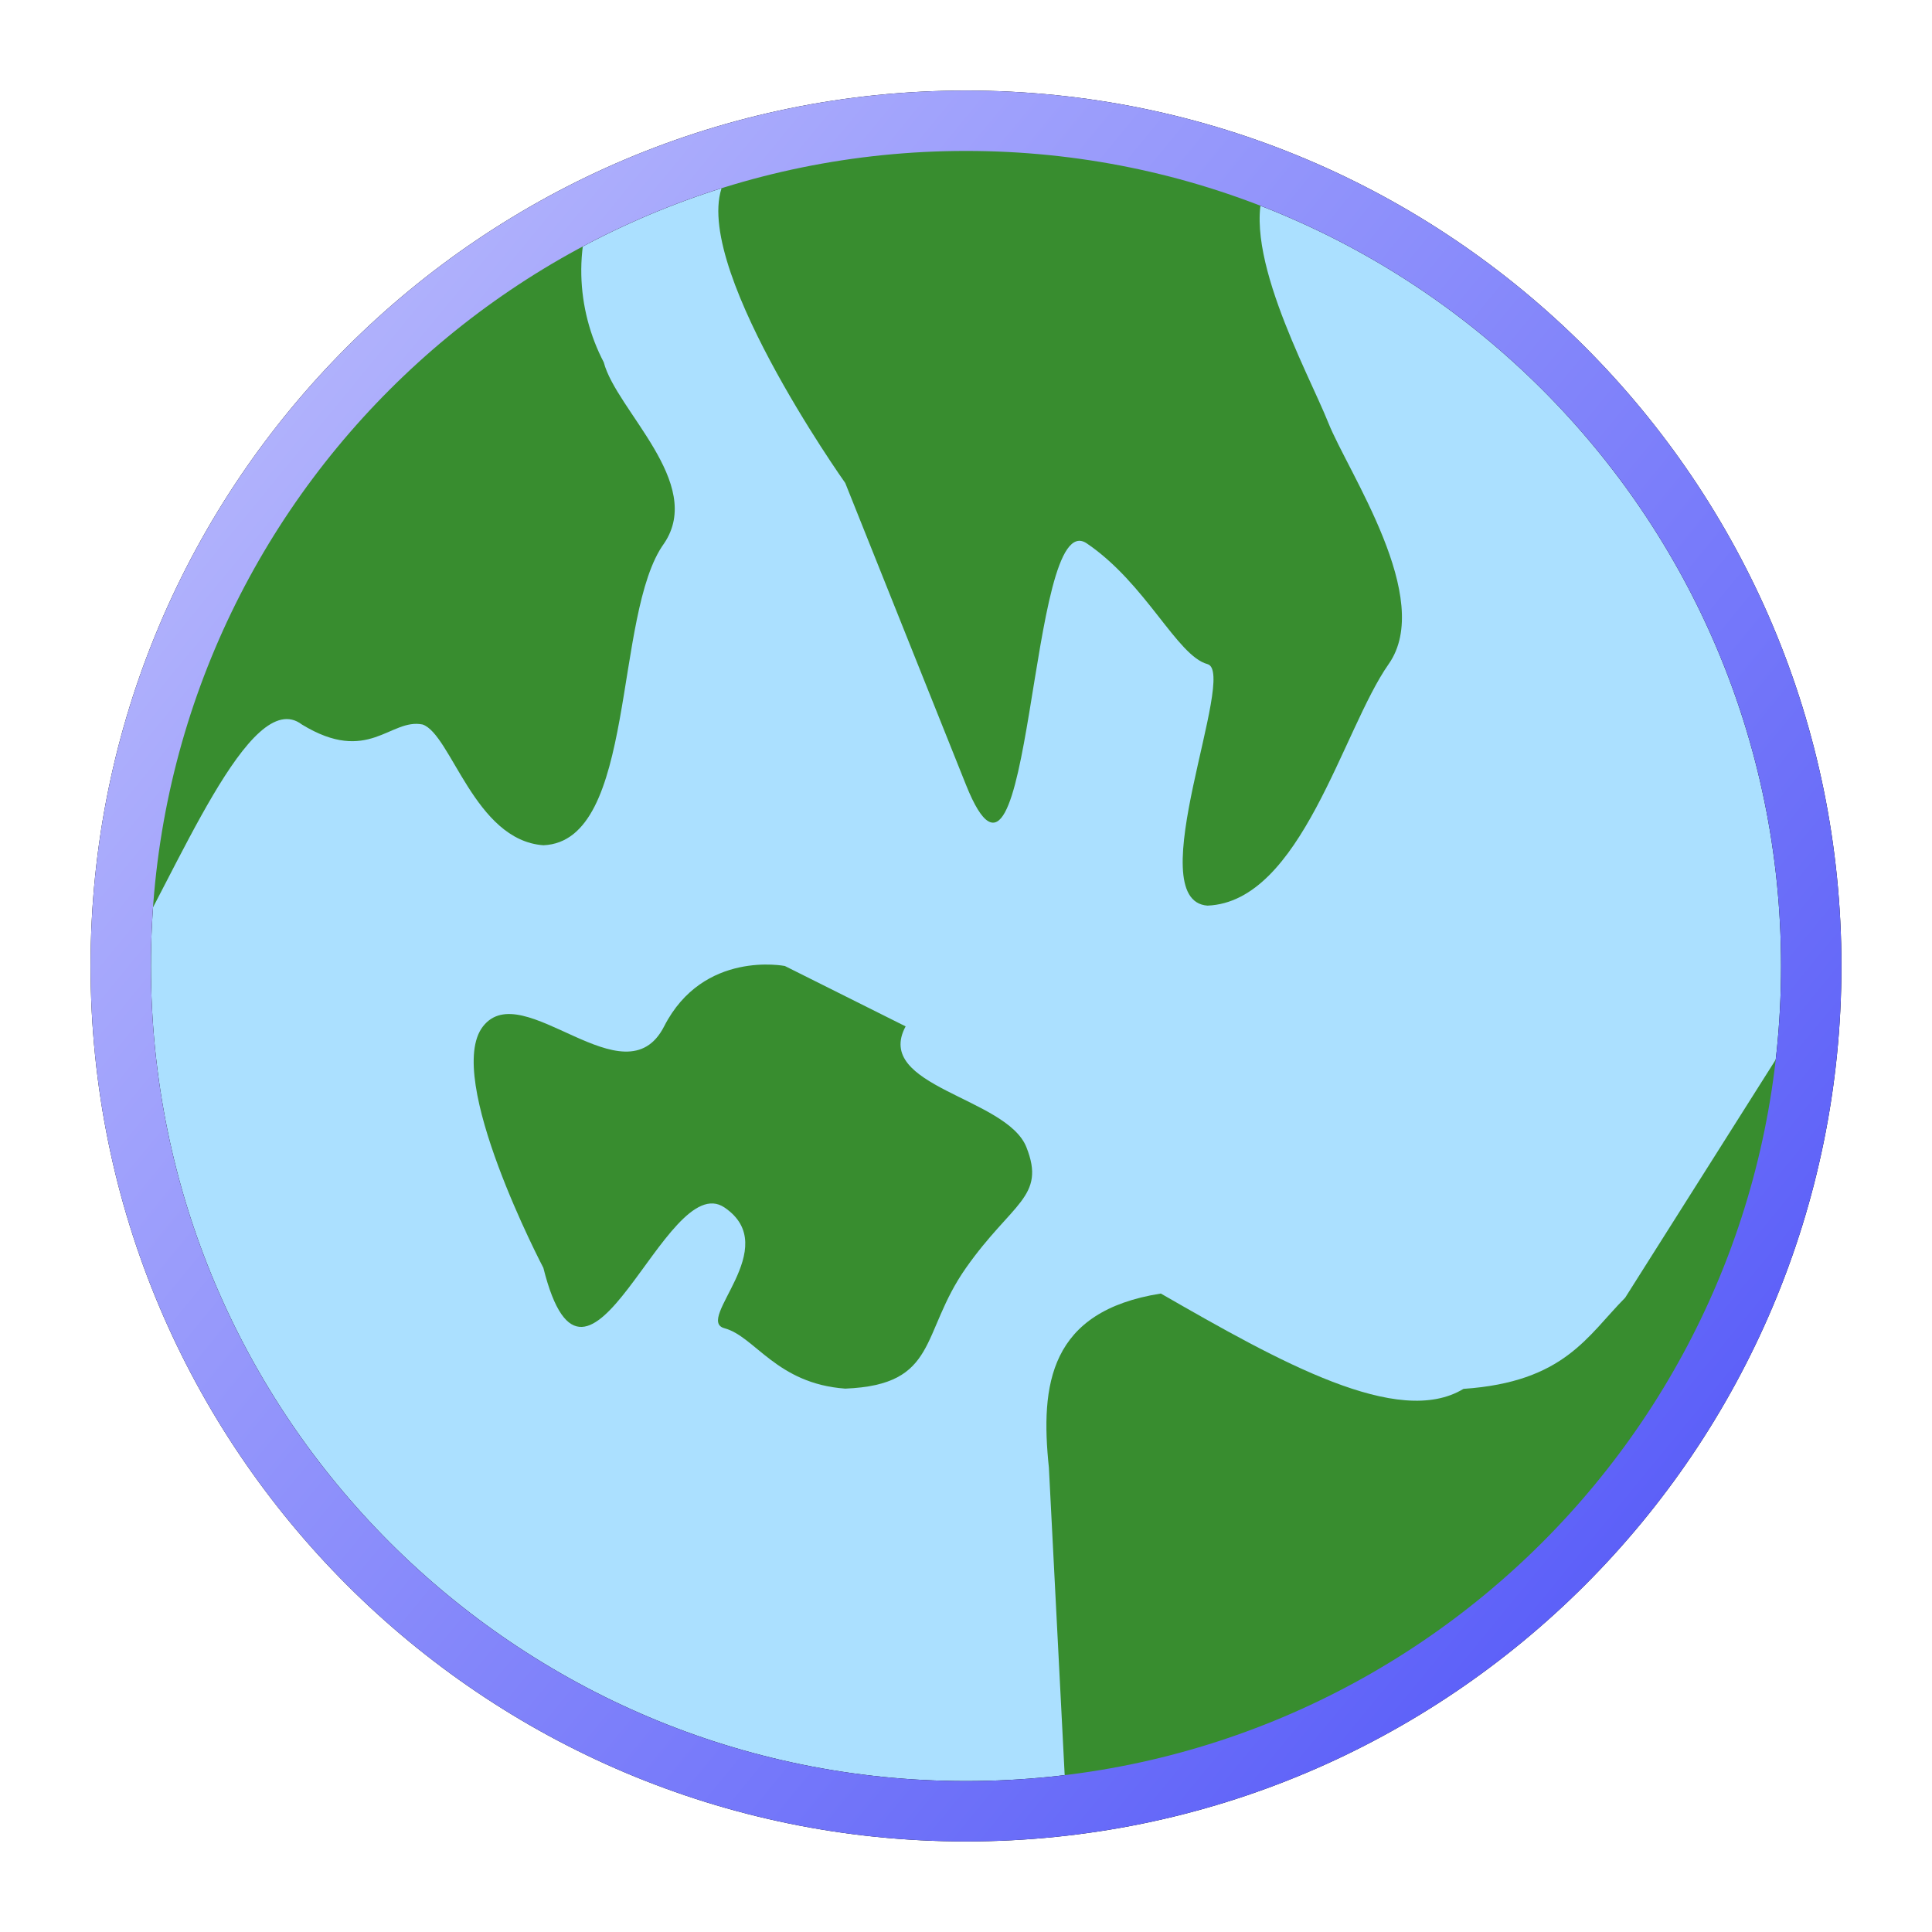
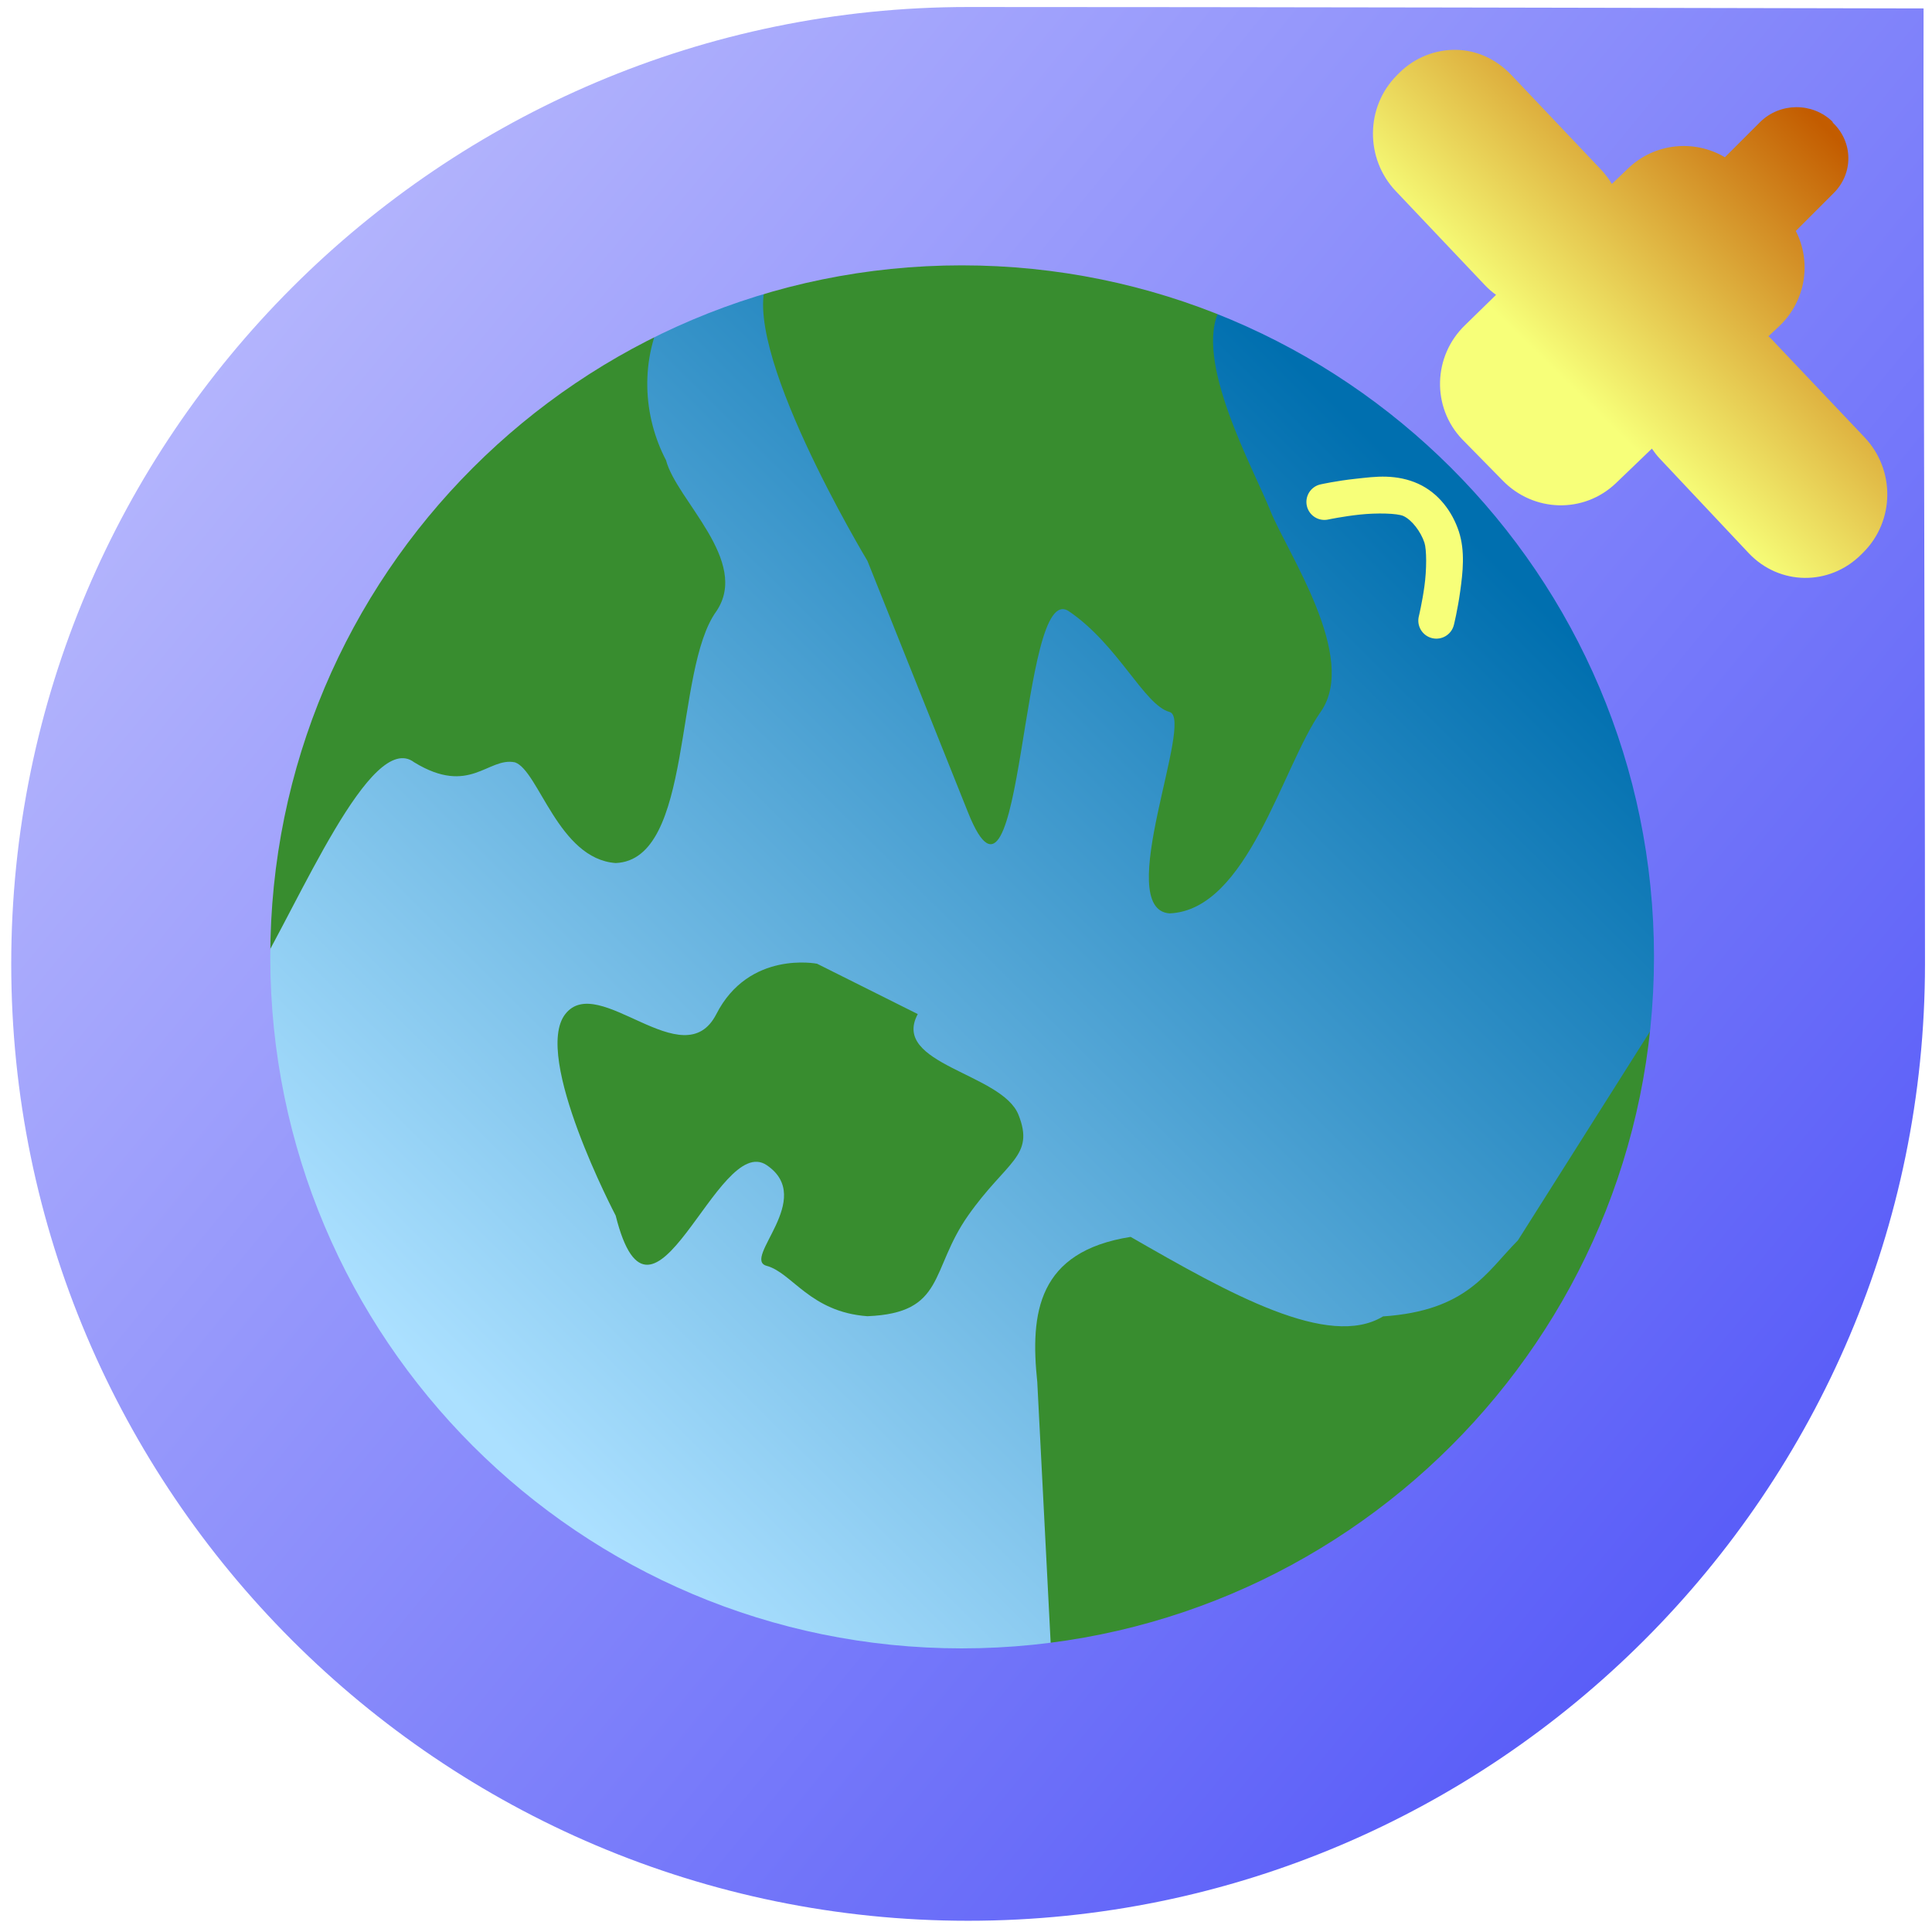
- <svg xmlns="http://www.w3.org/2000/svg" xmlns:xlink="http://www.w3.org/1999/xlink" width="32" height="32" id="svg2" version="1.0">
+ <svg xmlns="http://www.w3.org/2000/svg" xmlns:xlink="http://www.w3.org/1999/xlink" width="86" height="86" id="svg2" version="1.0">
  <defs id="defs4">
+     <linearGradient id="linearGradient20424">
+       <stop style="stop-color:#f7ff79;stop-opacity:1;" offset="0" id="stop20426" />
+       <stop style="stop-color:#c35c00;stop-opacity:1;" offset="1" id="stop20428" />
+     </linearGradient>
+     <linearGradient id="linearGradient20289">
+       <stop style="stop-color:#abe0ff;stop-opacity:1;" offset="0" id="stop20291" />
+       <stop style="stop-color:#006faf;stop-opacity:1;" offset="1" id="stop20293" />
+     </linearGradient>
    <linearGradient id="linearGradient3171">
      <stop style="stop-color:#bbbcfd;stop-opacity:1;" offset="0" id="stop3173" />
      <stop style="stop-color:#5357f8;stop-opacity:1;" offset="1" id="stop3175" />
    </linearGradient>
    <linearGradient id="linearGradient3308">
      <stop style="stop-color:#ffffff;stop-opacity:1;" offset="0" id="stop3310" />
      <stop id="stop3316" offset="0.433" style="stop-color:#fffdf7;stop-opacity:1;" />
      <stop style="stop-color:#e0b304;stop-opacity:1;" offset="0.747" id="stop3364" />
      <stop style="stop-color:#ffeb3a;stop-opacity:1;" offset="1" id="stop3312" />
    </linearGradient>
-     <radialGradient xlink:href="#linearGradient3308" id="radialGradient3314" cx="16" cy="15.5" fx="16" fy="15.5" r="4.5" gradientTransform="matrix(0.997802,0,0,3.228579,3.5167393e-2,-34.02446)" gradientUnits="userSpaceOnUse" />
+     <radialGradient xlink:href="#linearGradient3308" id="radialGradient3314" cx="16" cy="15.5" fx="16" fy="15.5" r="4.5" gradientTransform="matrix(0.997802,0,0,3.228579,0.03516739,-34.02446)" gradientUnits="userSpaceOnUse" />
    <radialGradient xlink:href="#linearGradient3308" id="radialGradient3320" gradientUnits="userSpaceOnUse" gradientTransform="matrix(0,-0.997802,3.228579,0,-34.04297,31.97362)" cx="16" cy="15.5" fx="16" fy="15.5" r="4.5" />
-     <radialGradient xlink:href="#linearGradient3308" id="radialGradient3330" gradientUnits="userSpaceOnUse" gradientTransform="matrix(0.997802,0,0,3.228579,3.5167393e-2,-34.02446)" cx="16" cy="15.5" fx="16" fy="15.5" r="4.5" />
+     <radialGradient xlink:href="#linearGradient3308" id="radialGradient3330" gradientUnits="userSpaceOnUse" gradientTransform="matrix(0.997802,0,0,3.228579,0.03516739,-34.02446)" cx="16" cy="15.5" fx="16" fy="15.5" r="4.5" />
    <radialGradient xlink:href="#linearGradient3308" id="radialGradient3339" gradientUnits="userSpaceOnUse" gradientTransform="matrix(0,-0.997802,3.228579,0,-34.04297,31.97362)" cx="16" cy="15.5" fx="16" fy="15.5" r="4.5" />
    <radialGradient xlink:href="#linearGradient3308" id="radialGradient3350" cx="16" cy="16" fx="16" fy="16" r="14.5" gradientUnits="userSpaceOnUse" gradientTransform="translate(20,1)" />
    <radialGradient xlink:href="#linearGradient3308" id="radialGradient3359" gradientUnits="userSpaceOnUse" gradientTransform="translate(20,1)" cx="16" cy="16" fx="16" fy="16" r="14.5" />
    <radialGradient xlink:href="#linearGradient3308" id="radialGradient3362" gradientUnits="userSpaceOnUse" cx="16" cy="16" fx="16" fy="16" r="14.5" />
-     <linearGradient xlink:href="#linearGradient3171" id="linearGradient3177" x1="2" y1="4" x2="30" y2="27" gradientUnits="userSpaceOnUse" />
+     <linearGradient xlink:href="#linearGradient20289" id="linearGradient20295" x1="7.319" y1="26.114" x2="25.88" y2="7.385" gradientUnits="userSpaceOnUse" />
+     <linearGradient xlink:href="#linearGradient3171" id="linearGradient20307" gradientUnits="userSpaceOnUse" gradientTransform="matrix(2.748041,0,0,2.748041,-0.8740204,-1.063285)" x1="2" y1="4" x2="30" y2="27" />
+     <linearGradient xlink:href="#linearGradient20424" id="linearGradient20430" x1="69.949" y1="-40.318" x2="77.97" y2="-35.374" gradientUnits="userSpaceOnUse" />
+     <linearGradient xlink:href="#linearGradient20424" id="linearGradient20432" gradientUnits="userSpaceOnUse" x1="69.949" y1="-40.318" x2="77.97" y2="-35.374" />
+     <linearGradient xlink:href="#linearGradient20424" id="linearGradient20434" gradientUnits="userSpaceOnUse" x1="69.949" y1="-40.318" x2="77.97" y2="-35.374" />
+     <linearGradient xlink:href="#linearGradient20424" id="linearGradient20436" gradientUnits="userSpaceOnUse" x1="69.949" y1="-40.318" x2="77.97" y2="-35.374" />
+     <linearGradient xlink:href="#linearGradient20424" id="linearGradient20438" gradientUnits="userSpaceOnUse" x1="69.949" y1="-40.318" x2="77.97" y2="-35.374" />
+     <linearGradient xlink:href="#linearGradient20424" id="linearGradient20440" gradientUnits="userSpaceOnUse" x1="69.949" y1="-40.318" x2="77.97" y2="-35.374" />
+     <linearGradient xlink:href="#linearGradient20424" id="linearGradient20443" gradientUnits="userSpaceOnUse" x1="69.949" y1="-40.318" x2="77.97" y2="-35.374" />
+     <linearGradient xlink:href="#linearGradient20424" id="linearGradient20446" gradientUnits="userSpaceOnUse" x1="69.949" y1="-40.318" x2="77.97" y2="-35.374" />
+     <linearGradient xlink:href="#linearGradient20424" id="linearGradient20449" gradientUnits="userSpaceOnUse" x1="69.949" y1="-40.318" x2="77.97" y2="-35.374" />
+     <linearGradient xlink:href="#linearGradient20424" id="linearGradient20452" gradientUnits="userSpaceOnUse" x1="69.949" y1="-40.318" x2="77.97" y2="-35.374" />
+     <linearGradient xlink:href="#linearGradient20424" id="linearGradient20455" gradientUnits="userSpaceOnUse" x1="69.949" y1="-40.318" x2="77.97" y2="-35.374" gradientTransform="translate(0,54)" />
+     <linearGradient xlink:href="#linearGradient20424" id="linearGradient20458" gradientUnits="userSpaceOnUse" gradientTransform="translate(0,54)" x1="69.675" y1="-37.022" x2="80.991" y2="-48.558" />
  </defs>
-   <g id="layer1">
-     <path style="fill:#abe0ff;fill-opacity:1;stroke:#000000;stroke-width:1;stroke-linecap:round;stroke-linejoin:round;stroke-miterlimit:4;stroke-dasharray:none;stroke-opacity:1" id="path2452" d="M 30,16 A 14,14 0 1 1 2,16 A 14,14 0 1 1 30,16 z" />
-     <rect style="fill:#dbf300;fill-opacity:1;stroke:none;stroke-width:1;stroke-linecap:round;stroke-linejoin:round;stroke-miterlimit:4;stroke-dasharray:none;stroke-opacity:1" id="rect3355" width="3" height="0" x="33" y="7" />
-     <path style="fill:#388d2f;fill-rule:evenodd;stroke:none;stroke-width:1px;stroke-linecap:butt;stroke-linejoin:miter;stroke-opacity:1;fill-opacity:1" d="M 2,16 C 2.937,14.445 4.138,11.343 5,12 C 6.104,12.674 6.462,11.89 7,12 C 7.472,12.162 7.861,13.918 9,14 C 10.554,13.937 10.149,10.17 11,9 C 11.675,8 10.206,6.794 10,6 C 9.548,5.137 9.461,4 10,3 L 6,6 L 4,9 L 2,14 L 2,16 z" id="path3366" />
-     <path style="fill:#388d2f;fill-rule:evenodd;stroke:none;stroke-width:1px;stroke-linecap:butt;stroke-linejoin:miter;stroke-opacity:1;fill-opacity:1" d="M 17.648,29.665 L 17.373,24.309 C 17.228,22.931 17.382,21.717 19.227,21.425 C 21.204,22.562 23.16,23.658 24.24,23.004 C 25.912,22.89 26.289,22.129 26.918,21.494 L 29.871,16.824 L 29.322,20.67 L 27.399,24.172 L 24.584,27.262 L 21.082,28.979 L 17.648,29.665 z" id="path3368" />
-     <path style="fill:#388d2f;fill-opacity:1;fill-rule:evenodd;stroke:none;stroke-width:1px;stroke-linecap:butt;stroke-linejoin:miter;stroke-opacity:1" d="M 16,13 C 17.114,15.785 17.017,8.334 18,9 C 18.983,9.666 19.495,10.864 20,11 C 20.505,11.136 18.861,14.918 20,15 C 21.554,14.937 22.237,12.085 23,11 C 23.763,9.915 22.329,7.828 22,7 C 21.671,6.172 20.461,4 21,3 L 16,2 C 16,2 12.649,1.73 12,3 C 11.351,4.27 14,8 14,8 L 16,13 z" id="path2402" />
-     <path style="fill:none;fill-opacity:1;stroke:url(#linearGradient3177);stroke-width:1;stroke-linecap:round;stroke-linejoin:round;stroke-miterlimit:4;stroke-dasharray:none;stroke-opacity:1" id="path3370" d="M 30,16 A 14,14 0 1 1 2,16 A 14,14 0 1 1 30,16 z" />
-     <path style="fill:#388d2f;fill-opacity:1;fill-rule:evenodd;stroke:none;stroke-width:1px;stroke-linecap:butt;stroke-linejoin:miter;stroke-opacity:1" d="M 9,21 C 9.728,23.91 11.017,19.334 12,20 C 12.983,20.666 11.495,21.864 12,22 C 12.505,22.136 12.861,22.918 14,23 C 15.554,22.937 15.237,22.085 16,21 C 16.763,19.915 17.329,19.828 17,19 C 16.671,18.172 14.461,18 15,17 L 13,16 C 13,16 11.649,15.73 11,17 C 10.351,18.27 8.658,16.158 8,17 C 7.342,17.842 9,21 9,21 z" id="path2404" />
+   <g id="layer1" transform="translate(0,54)">
+     <rect style="fill:#dbf300;fill-opacity:1;stroke:none" id="rect3355" width="8.244" height="0" x="89.811" y="-35.827" />
+     <path style="fill:url(#linearGradient20295);fill-opacity:1;stroke:none" id="path2452" d="M 30,16 A 14,14 0 1 1 2,16 14,14 0 1 1 30,16 z" transform="matrix(2.24143,0,0,2.24143,7.231749,-46.9636)" />
+     <path style="fill:#388d2f;fill-opacity:1;fill-rule:evenodd;stroke:none" d="m 11.234,-10.345 c 2.099,-3.486 5.272,-11.194 7.205,-9.721 2.474,1.51 3.278,-0.247 4.483,0 1.057,0.363 1.931,4.298 4.483,4.483 3.484,-0.141 2.576,-8.584 4.483,-11.207 1.514,-2.241 -1.78,-4.945 -2.241,-6.724 -1.014,-1.934 -1.208,-4.483 0,-6.724 l -9.652,5.763 -4.483,6.793 -4.689,11.482 z" id="path3366" />
+     <path style="fill:#388d2f;fill-opacity:1;fill-rule:evenodd;stroke:none" d="M 46.789,19.529 46.173,7.523 c -0.325,-3.088 0.019,-5.811 4.156,-6.465 4.43,2.549 8.814,5.006 11.236,3.54 3.747,-0.256 4.592,-1.963 6.003,-3.386 l 6.618,-10.466 -1.231,8.619 -4.31,7.85 -6.311,6.926 -7.85,3.848 -7.696,1.539 z" id="path3368" />
+     <path style="fill:#388d2f;fill-opacity:1;fill-rule:evenodd;stroke:none" d="m 43.095,-17.825 c 2.497,6.243 2.28,-10.457 4.483,-8.966 2.203,1.492 3.352,4.178 4.483,4.483 1.131,0.305 -2.552,8.781 0,8.966 3.484,-0.141 5.014,-6.533 6.724,-8.966 1.71,-2.432 -1.504,-7.109 -2.241,-8.966 -0.738,-1.857 -3.45,-6.724 -2.241,-8.966 l -10.726,-3.409 c 0,0 -7.922,-0.811 -9.378,2.035 -1.455,2.846 4.414,12.581 4.414,12.581 z" id="path2402" />
+     <path style="fill:#388d2f;fill-opacity:1;fill-rule:evenodd;stroke:none" d="m 27.405,0.106 c 1.631,6.524 4.521,-3.733 6.724,-2.241 2.203,1.492 -1.131,4.178 0,4.483 1.131,0.305 1.931,2.057 4.483,2.241 3.484,-0.141 2.773,-2.051 4.483,-4.483 1.71,-2.432 2.979,-2.626 2.241,-4.483 -0.738,-1.857 -5.691,-2.241 -4.483,-4.483 l -4.483,-2.241 c 0,0 -3.028,-0.605 -4.483,2.241 -1.455,2.846 -5.25,-1.888 -6.724,0 -1.474,1.888 2.241,8.966 2.241,8.966 z" id="path2404" />
+     <path style="font-size:medium;font-style:normal;font-variant:normal;font-weight:normal;font-stretch:normal;text-indent:0;text-align:start;text-decoration:none;line-height:normal;letter-spacing:normal;word-spacing:normal;text-transform:none;direction:ltr;block-progression:tb;writing-mode:lr-tb;text-anchor:start;baseline-shift:baseline;color:#000000;fill:url(#linearGradient20307);fill-opacity:1;stroke:none;stroke-width:3;marker:none;visibility:visible;display:inline;overflow:visible;enable-background:accumulate;font-family:Sans;-inkscape-font-specification:Sans" d="M 43.094 0.312 C 19.618 0.312 0.5 19.431 0.5 42.906 C 0.5 66.382 19.618 85.5 43.094 85.5 C 66.569 85.5 85.688 66.382 85.688 42.906 C 85.688 31.168 85.602 8.561 85.625 0.375 C 74.939 0.351 54.832 0.312 43.094 0.312 z M 42.812 11.812 C 59.815 11.812 73.625 25.592 73.625 42.594 C 73.625 59.596 59.815 73.375 42.812 73.375 C 25.81 73.375 12.031 59.596 12.031 42.594 C 12.031 25.592 25.81 11.812 42.812 11.812 z " id="path20303" transform="translate(0,-54)" />
+     <path style="font-size:medium;font-style:normal;font-variant:normal;font-weight:normal;font-stretch:normal;text-indent:0;text-align:start;text-decoration:none;line-height:normal;letter-spacing:normal;word-spacing:normal;text-transform:none;direction:ltr;block-progression:tb;writing-mode:lr-tb;text-anchor:start;baseline-shift:baseline;color:#000000;fill:url(#linearGradient20458);fill-opacity:1;stroke:none;stroke-width:1.6;marker:none;visibility:visible;display:inline;overflow:visible;enable-background:accumulate;font-family:Sans;-inkscape-font-specification:Sans" d="M 64.812 2.219 C 63.907 2.205 62.986 2.549 62.281 3.25 L 62.188 3.344 C 60.778 4.746 60.758 7.056 62.125 8.5 L 66.094 12.688 C 66.254 12.857 66.412 12.995 66.594 13.125 L 65.219 14.469 C 63.784 15.846 63.716 18.128 65.094 19.562 L 66.875 21.375 C 68.253 22.81 70.503 22.878 71.938 21.5 L 73.531 19.969 C 73.636 20.12 73.745 20.269 73.875 20.406 L 77.844 24.625 C 79.211 26.069 81.434 26.09 82.844 24.688 L 82.938 24.594 C 84.347 23.191 84.367 20.913 83 19.469 L 79.031 15.281 C 78.928 15.172 78.831 15.062 78.719 14.969 L 79.219 14.5 C 80.392 13.374 80.64 11.655 79.938 10.281 L 81.625 8.594 C 82.506 7.717 82.492 6.328 81.594 5.469 L 81.562 5.406 C 80.665 4.547 79.225 4.561 78.344 5.438 L 76.781 7 C 75.428 6.199 73.661 6.355 72.469 7.5 L 71.75 8.188 C 71.615 7.961 71.438 7.73 71.25 7.531 L 67.281 3.344 C 66.598 2.622 65.718 2.232 64.812 2.219 z M 61.719 21.219 C 61.246 21.202 60.777 21.266 60.344 21.312 C 59.477 21.405 58.781 21.562 58.781 21.562 A 0.8 0.8 0 1 0 59.125 23.125 C 59.125 23.125 59.77 22.988 60.531 22.906 C 61.293 22.825 62.199 22.847 62.469 22.969 C 62.847 23.14 63.247 23.672 63.406 24.156 C 63.508 24.466 63.509 25.352 63.406 26.094 C 63.304 26.835 63.156 27.438 63.156 27.438 A 0.803 0.803 0 1 0 64.719 27.812 C 64.719 27.812 64.885 27.145 65 26.312 C 65.115 25.48 65.225 24.533 64.938 23.656 C 64.65 22.78 64.041 21.947 63.125 21.531 C 62.676 21.327 62.191 21.235 61.719 21.219 z " transform="translate(0,-54)" id="path20391" />
  </g>
</svg>
